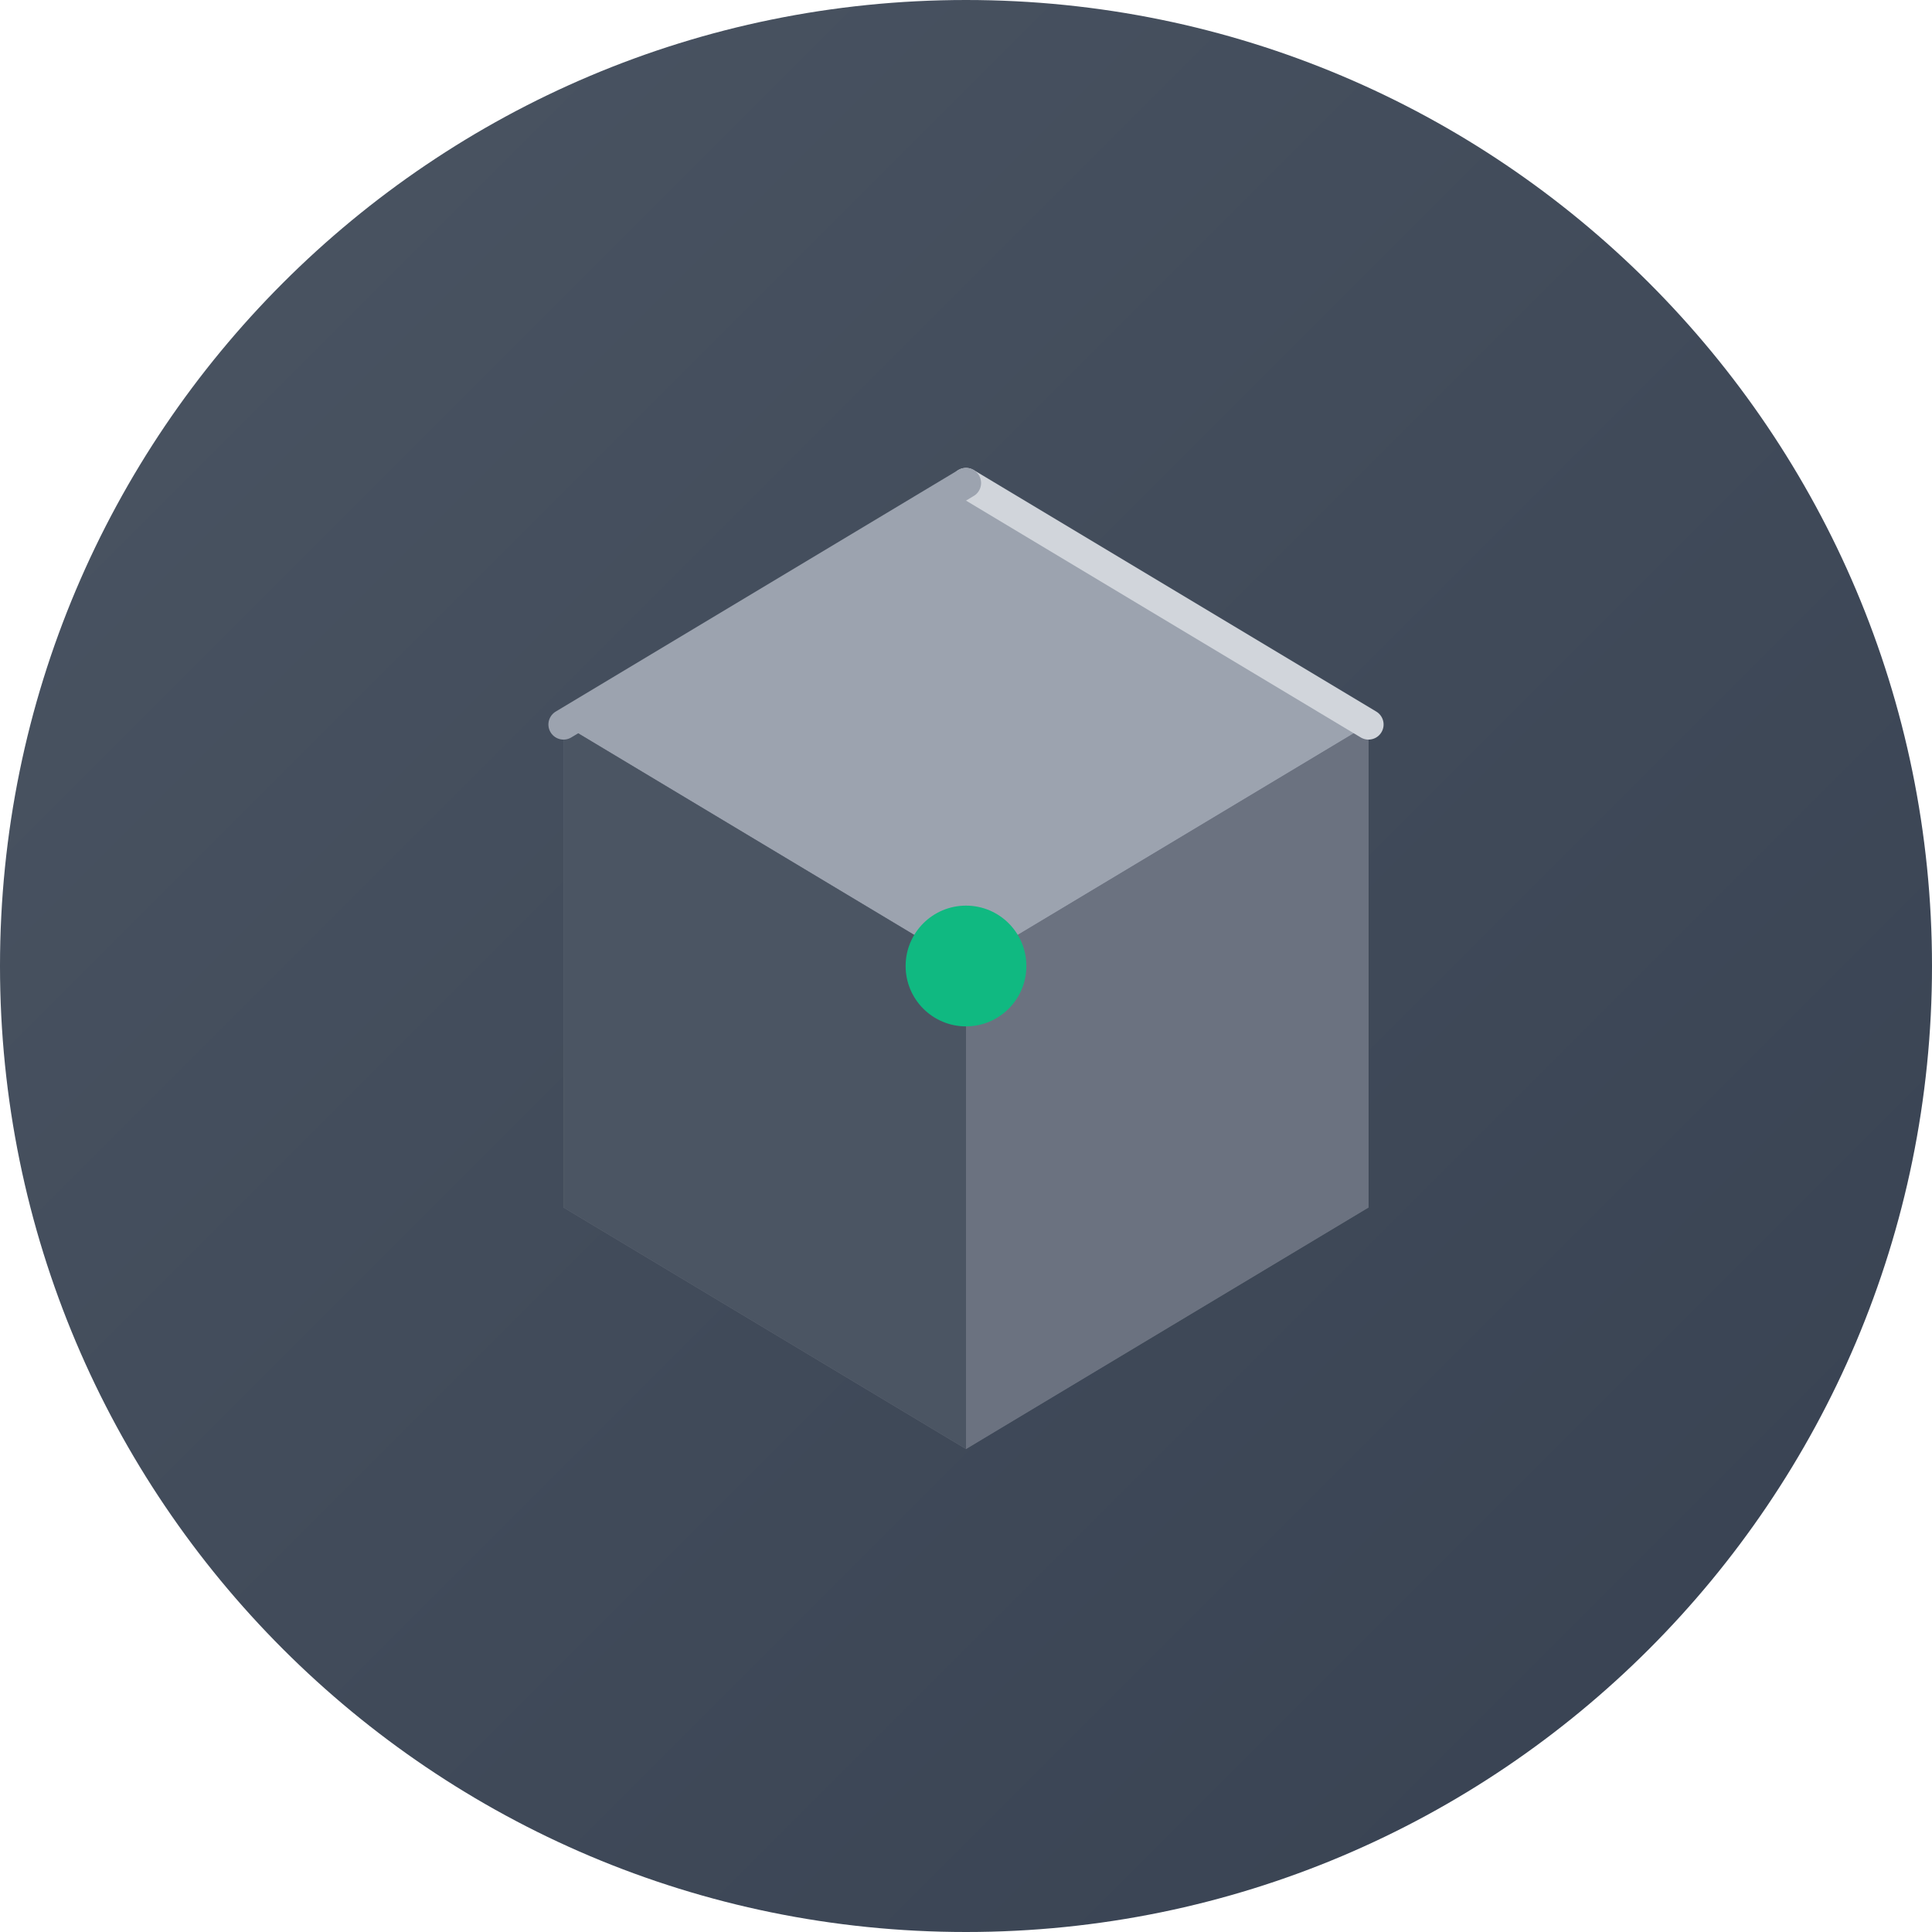
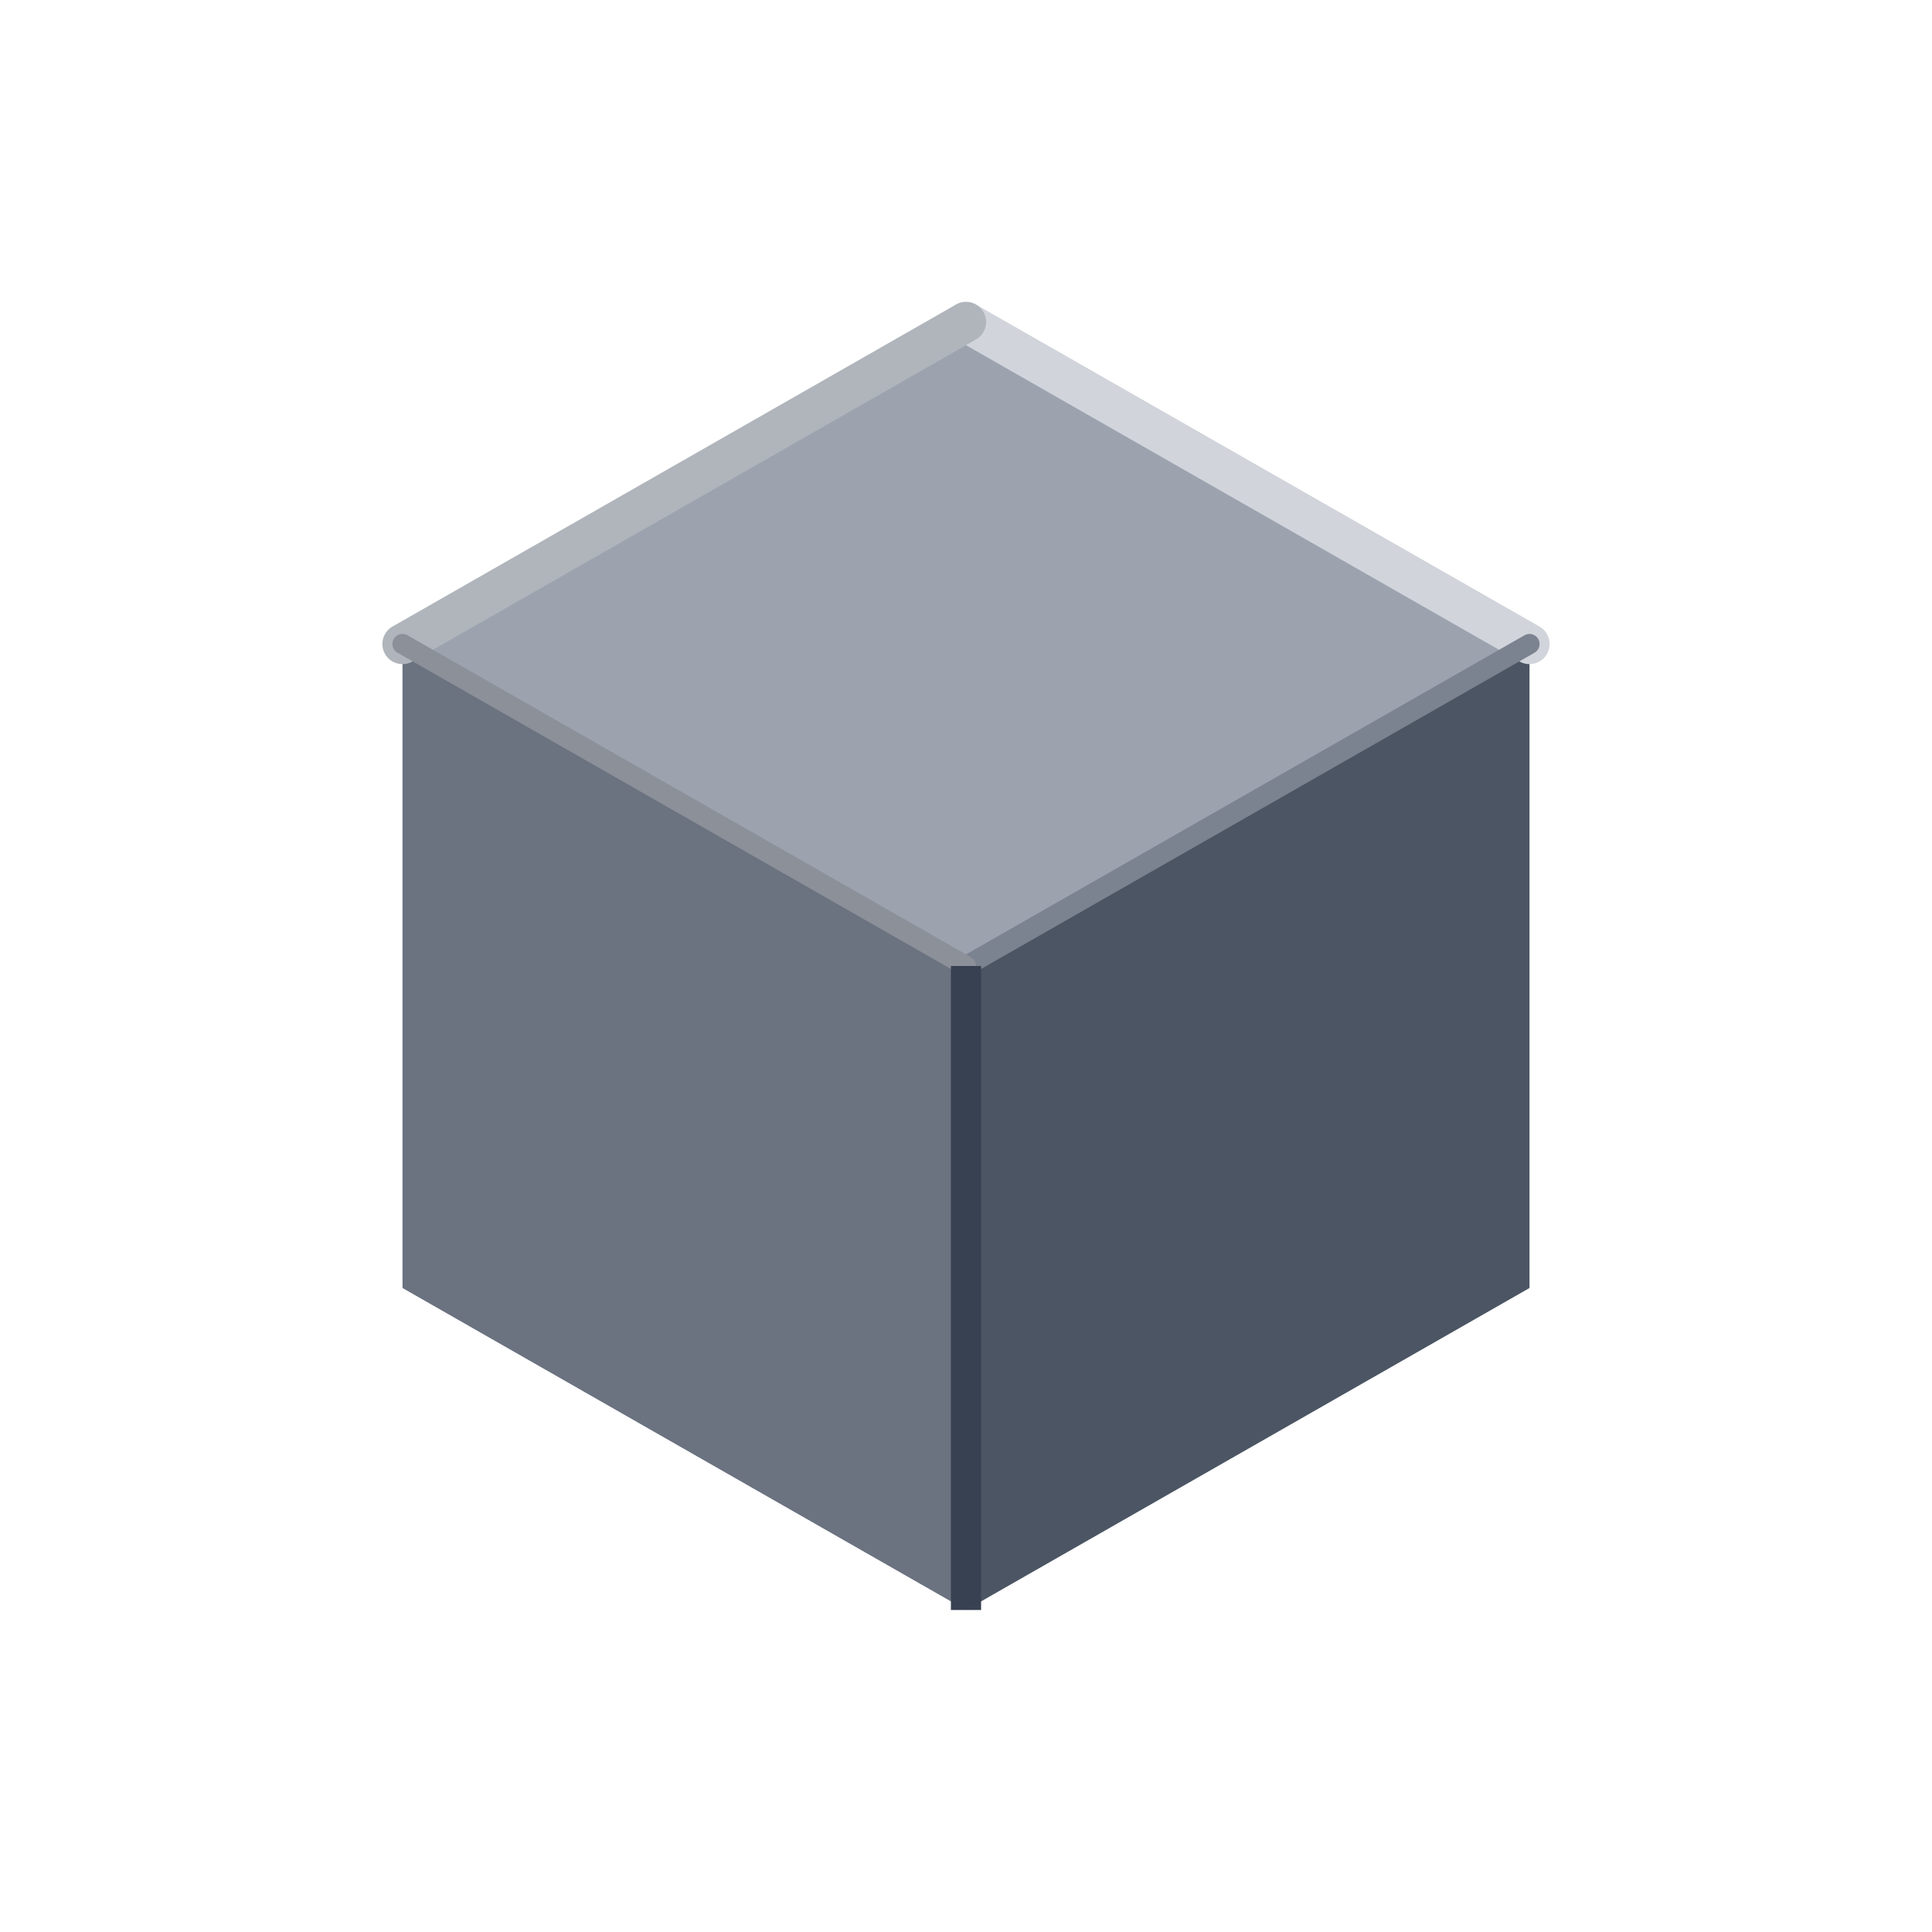
<svg xmlns="http://www.w3.org/2000/svg" width="96" height="96" viewBox="0 0 96 96" fill="none">
-   <defs>
-     <linearGradient id="bgGradient" x1="0%" y1="0%" x2="100%" y2="100%">
-       <stop offset="0%" stop-color="#4B5563" />
-       <stop offset="100%" stop-color="#374151" />
-     </linearGradient>
-   </defs>
-   <circle cx="48" cy="48" r="48" fill="url(#bgGradient)" />
-   <path d="M48 24L68 36V60L48 72L28 60V36L48 24Z" fill="#6B7280" />
-   <path d="M48 24L68 36L48 48L28 36L48 24Z" fill="#9CA3AF" />
-   <path d="M28 36L48 48V72L28 60V36Z" fill="#4B5563" />
-   <path d="M68 36L48 48V72L68 60V36Z" fill="#6B7280" />
-   <path d="M48 24L68 36" stroke="#D1D5DB" stroke-width="1.5" stroke-linecap="round" />
-   <path d="M48 24L28 36" stroke="#9CA3AF" stroke-width="1.5" stroke-linecap="round" />
-   <circle cx="48" cy="48" r="3" fill="#10B981" />
+   <path d="M48 16L76 32L48 48L20 32L48 16Z" fill="#9CA3AF" />
+   <path d="M20 32L48 48V80L20 64V32Z" fill="#6B7280" />
+   <path d="M76 32L48 48V80L76 64V32Z" fill="#4B5563" />
+   <path d="M48 16L76 32" stroke="#D1D5DB" stroke-width="2" stroke-linecap="round" />
+   <path d="M48 16L20 32" stroke="#B0B5BC" stroke-width="2" stroke-linecap="round" />
+   <path d="M48 48L76 32" stroke="#7B8290" stroke-width="1" stroke-linecap="round" />
+   <path d="M48 48L20 32" stroke="#8B9099" stroke-width="1" stroke-linecap="round" />
+   <path d="M48 48V80" stroke="#374151" stroke-width="1.5" />
</svg>
